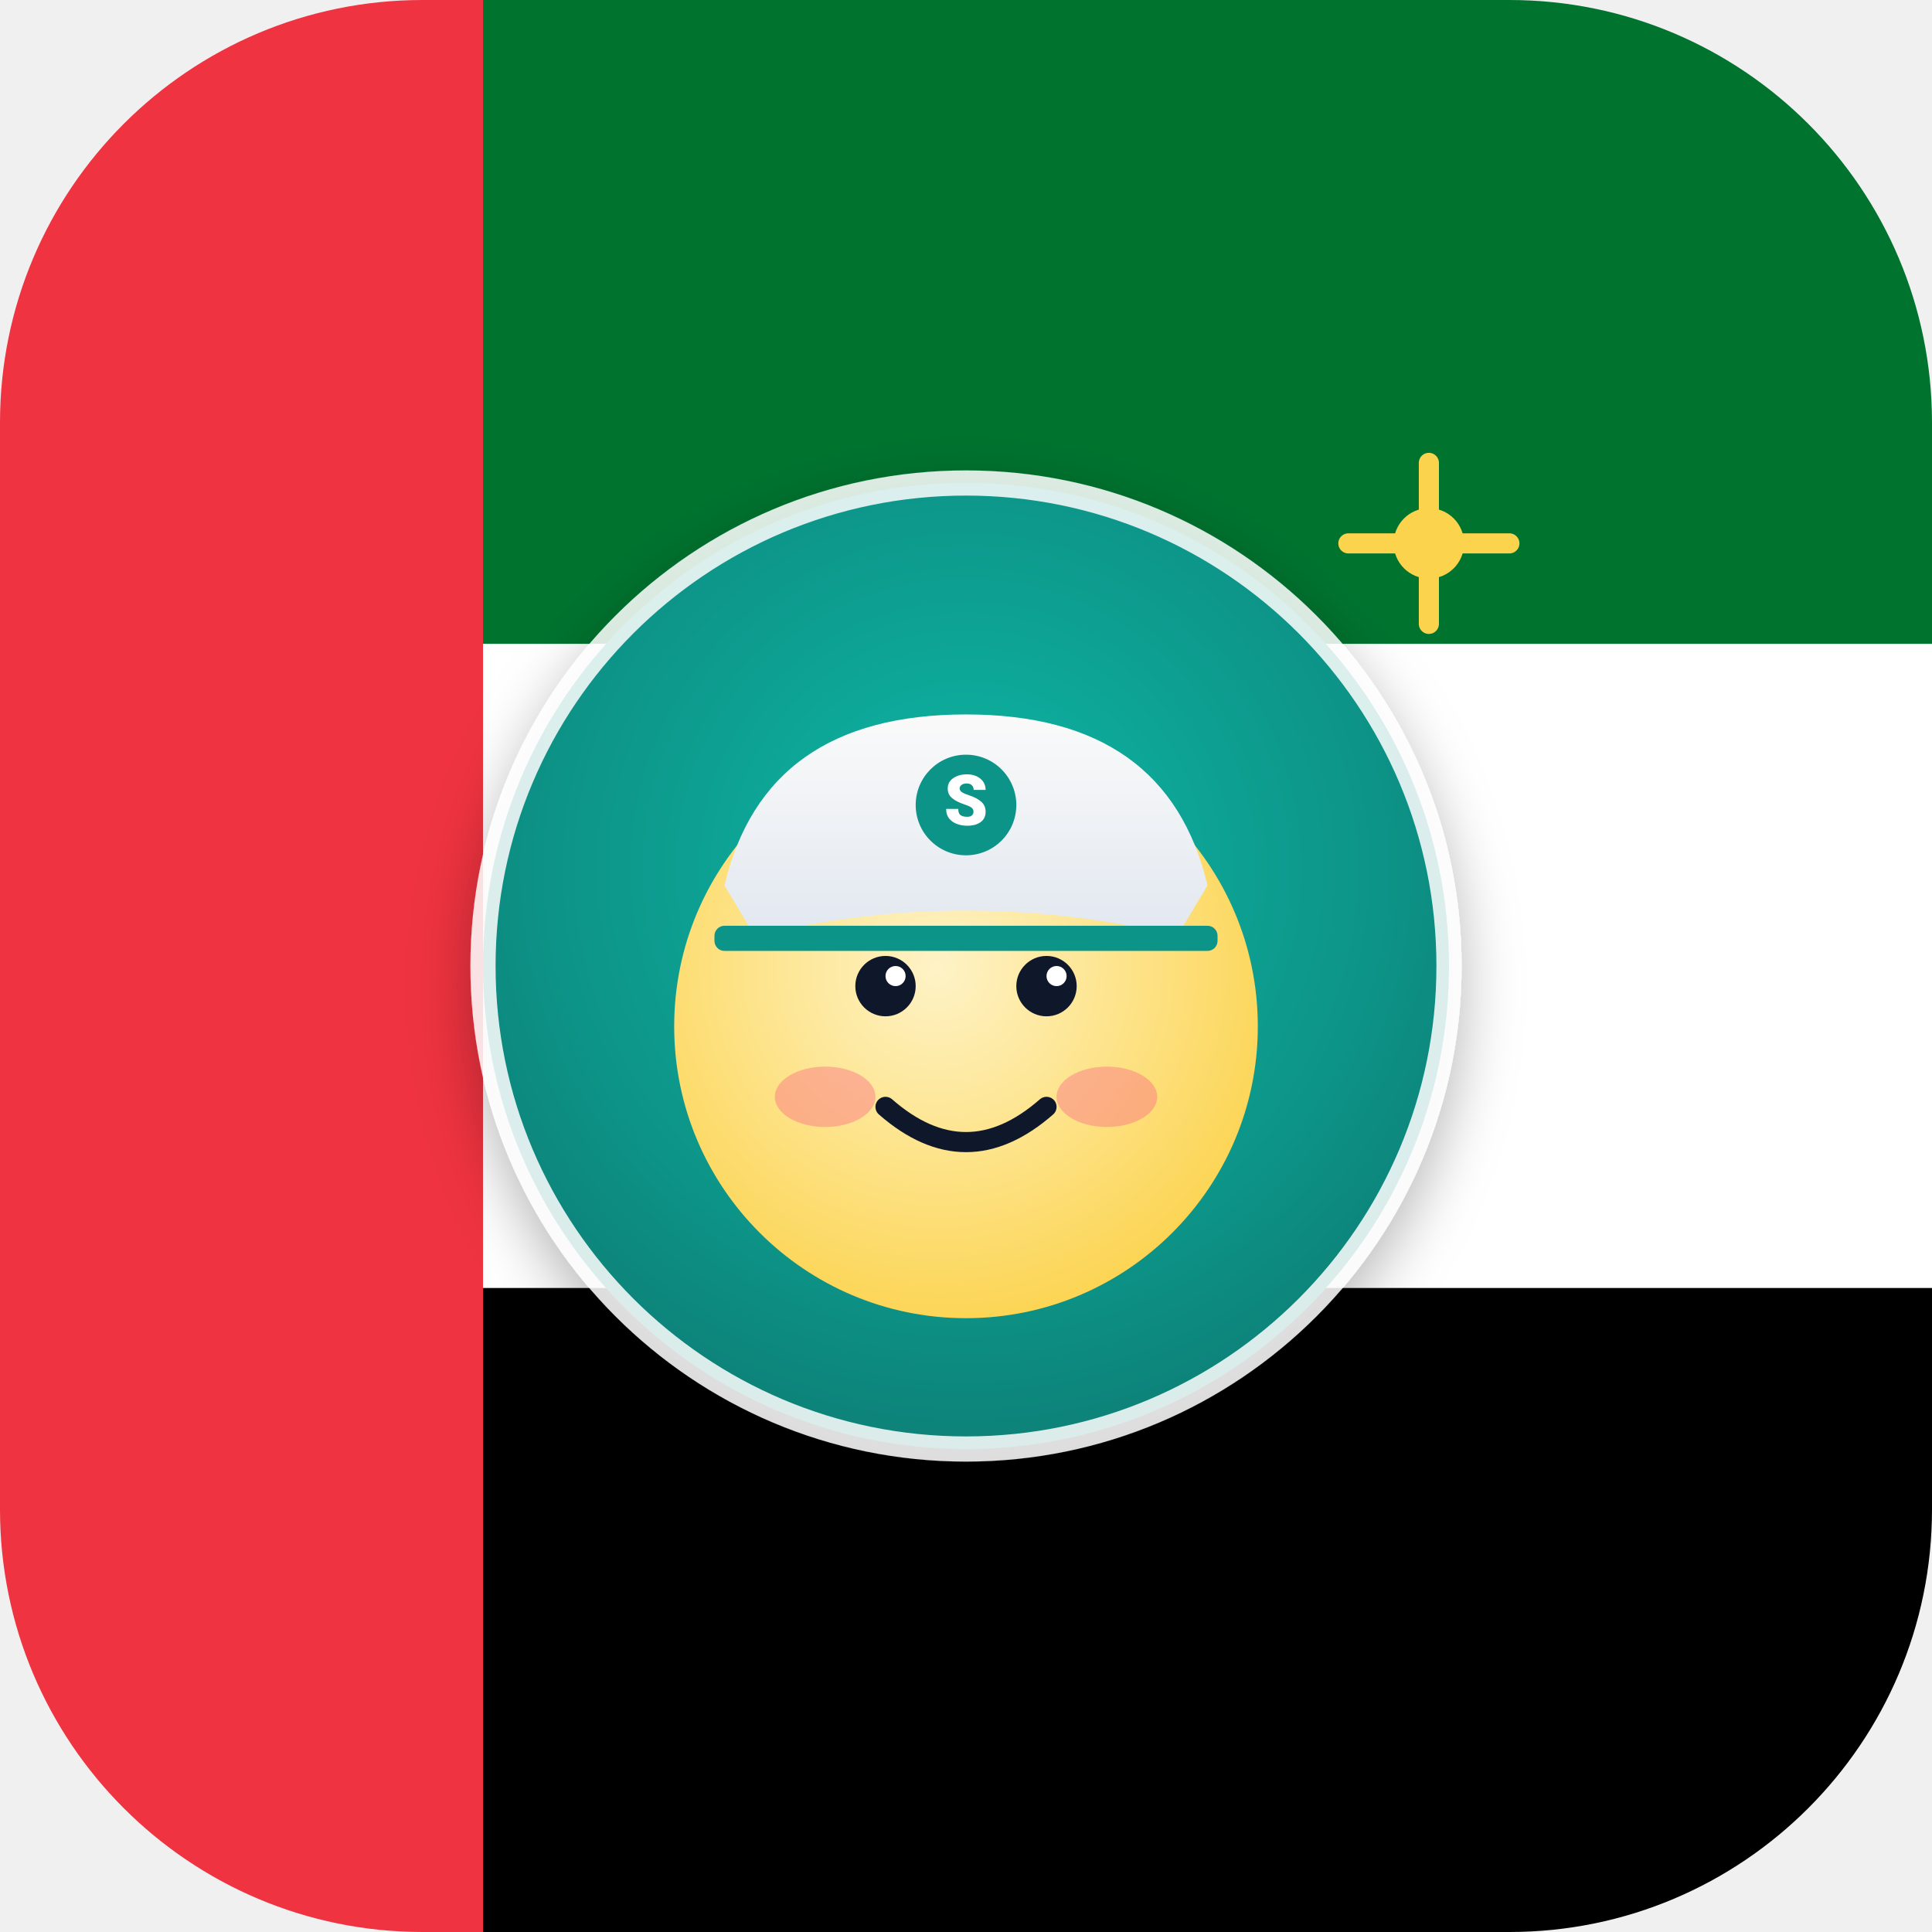
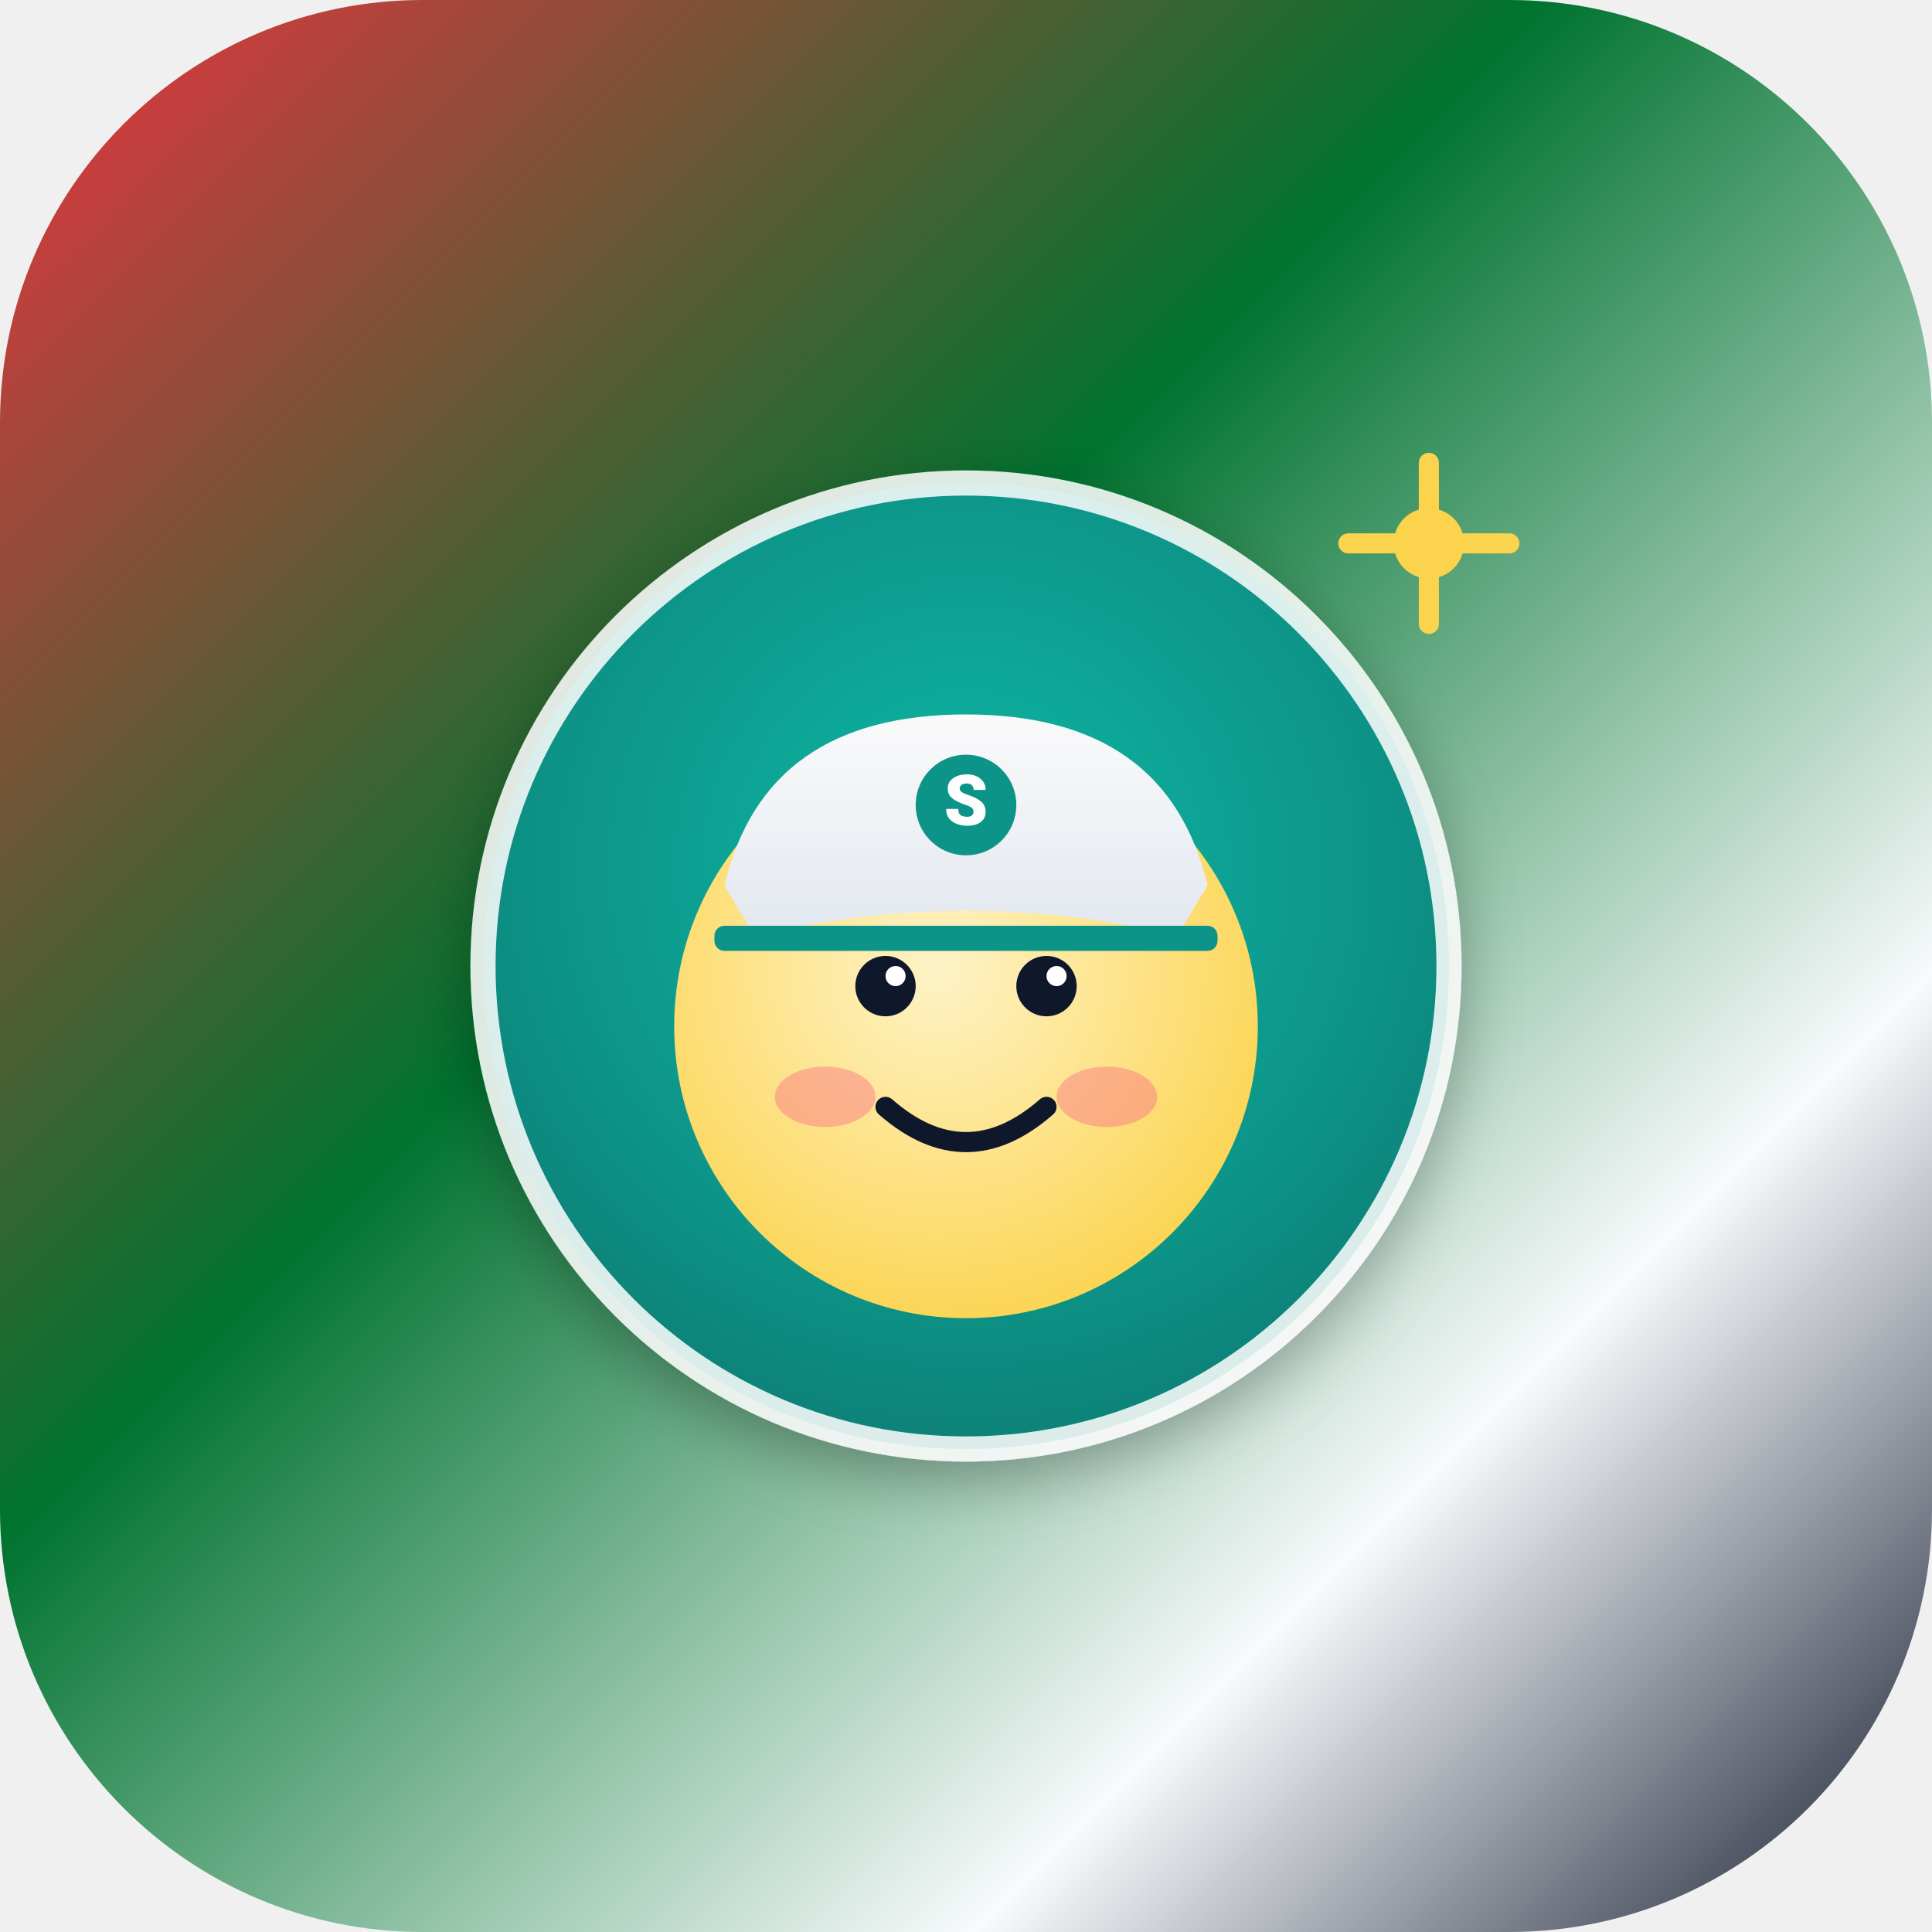
<svg xmlns="http://www.w3.org/2000/svg" viewBox="0 0 192 192" width="192" height="192">
  <defs>
    <clipPath id="rounded">
      <rect width="192" height="192" rx="42" />
    </clipPath>
+     <linearGradient id="uae-grad" x1="0" y1="0" x2="1" y2="1">
+       <stop offset="0%" stop-color="#EF3340" />
+       <stop offset="40%" stop-color="#00732F" />
+       <stop offset="75%" stop-color="#F8FAFC" />
+       <stop offset="100%" stop-color="#0F172A" />
+     </linearGradient>
    <radialGradient id="face" cx="0.45" cy="0.4" r="0.65">
      <stop offset="0%" stop-color="#FEF3C7" />
      <stop offset="100%" stop-color="#FCD34D" />
    </radialGradient>
    <radialGradient id="badge" cx="0.5" cy="0.4" r="0.7">
      <stop offset="0%" stop-color="#14B8A6" />
      <stop offset="60%" stop-color="#0D9488" />
      <stop offset="100%" stop-color="#0F766E" />
    </radialGradient>
    <linearGradient id="cap" x1="0" y1="0" x2="0" y2="1">
      <stop offset="0%" stop-color="#FAFAFA" />
      <stop offset="100%" stop-color="#E2E8F0" />
    </linearGradient>
    <filter id="shadow" x="-30%" y="-30%" width="160%" height="160%">
      <feDropShadow dx="0" dy="2" stdDeviation="3" flood-opacity="0.30" />
    </filter>
  </defs>
-   <g clip-path="url(#rounded)">
-     <rect x="0" y="0" width="48" height="192" fill="#EF3340" />
-     <rect x="48" y="0" width="144" height="64" fill="#00732F" />
-     <rect x="48" y="64" width="144" height="64" fill="#FFFFFF" />
-     <rect x="48" y="128" width="144" height="64" fill="#000000" />
-   </g>
+   <rect width="192" height="192" rx="42" fill="url(#uae-grad)" />
  <g filter="url(#shadow)">
    <circle cx="96" cy="96" r="48" fill="url(#badge)" />
    <circle cx="96" cy="96" r="48" fill="none" stroke="#FFFFFF" stroke-width="2.5" stroke-opacity="0.85" />
  </g>
  <g transform="translate(96,96)">
    <circle cx="0" cy="6" r="29" fill="url(#face)" />
    <ellipse cx="-14" cy="13" rx="5" ry="3" fill="#FB7185" opacity="0.45" />
    <ellipse cx="14" cy="13" rx="5" ry="3" fill="#FB7185" opacity="0.45" />
    <circle cx="-8" cy="2" r="3" fill="#0F172A" />
    <circle cx="8" cy="2" r="3" fill="#0F172A" />
    <circle cx="-7" cy="1" r="1" fill="#FFFFFF" />
    <circle cx="9" cy="1" r="1" fill="#FFFFFF" />
    <path d="M -8 14 Q 0 21 8 14" stroke="#0F172A" stroke-width="2" fill="none" stroke-linecap="round" />
    <path d="M -24 -8 Q -20 -25 0 -25 Q 20 -25 24 -8 L 21 -3 Q 0 -8 -21 -3 Z" fill="url(#cap)" />
    <rect x="-25" y="-4" width="50" height="2.5" rx="1" fill="#0D9488" />
    <circle cx="0" cy="-16" r="5" fill="#0D9488" />
    <text x="0" y="-14" text-anchor="middle" font-family="-apple-system,BlinkMacSystemFont,Segoe UI,Roboto,sans-serif" font-size="7" font-weight="900" fill="#FFFFFF">S</text>
  </g>
  <g fill="#FCD34D">
    <circle cx="142" cy="54" r="3.5" />
    <path d="M142 46 v5 M142 57 v5 M134 54 h5 M145 54 h5" stroke="#FCD34D" stroke-width="2" stroke-linecap="round" />
  </g>
</svg>
